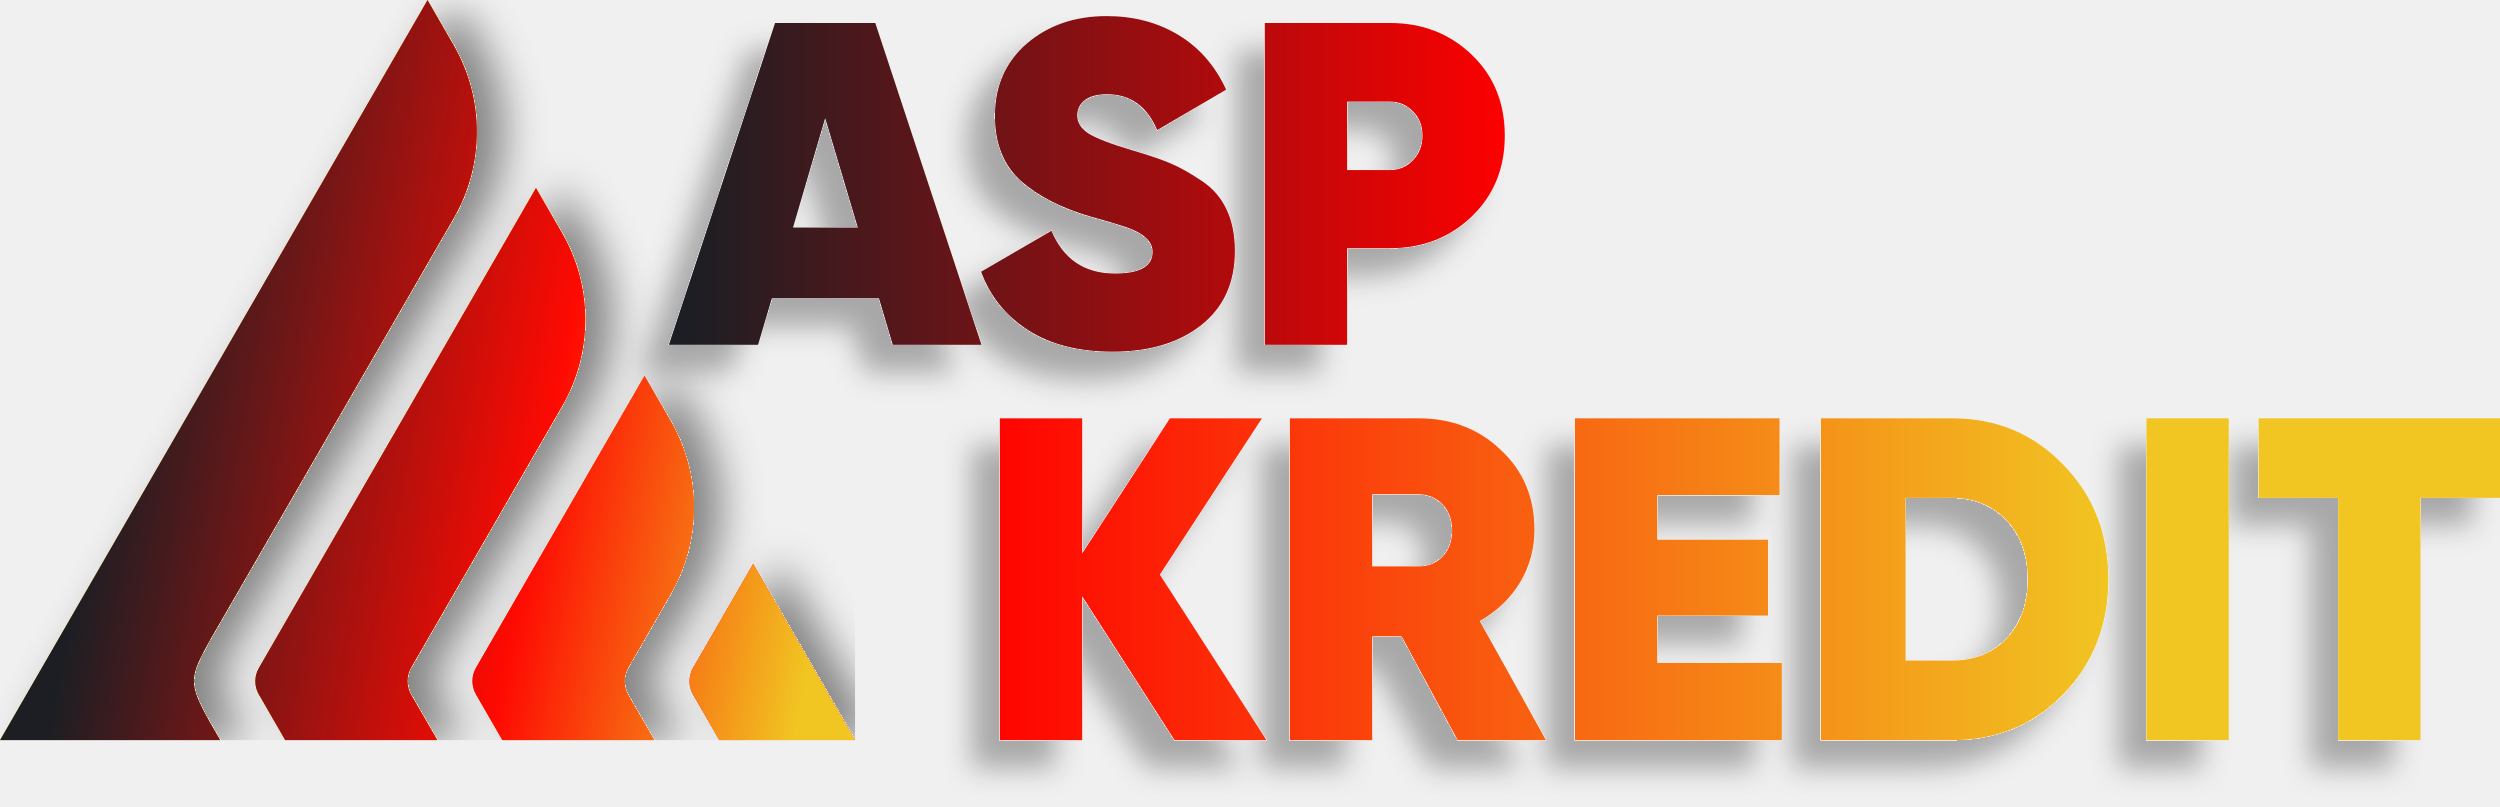
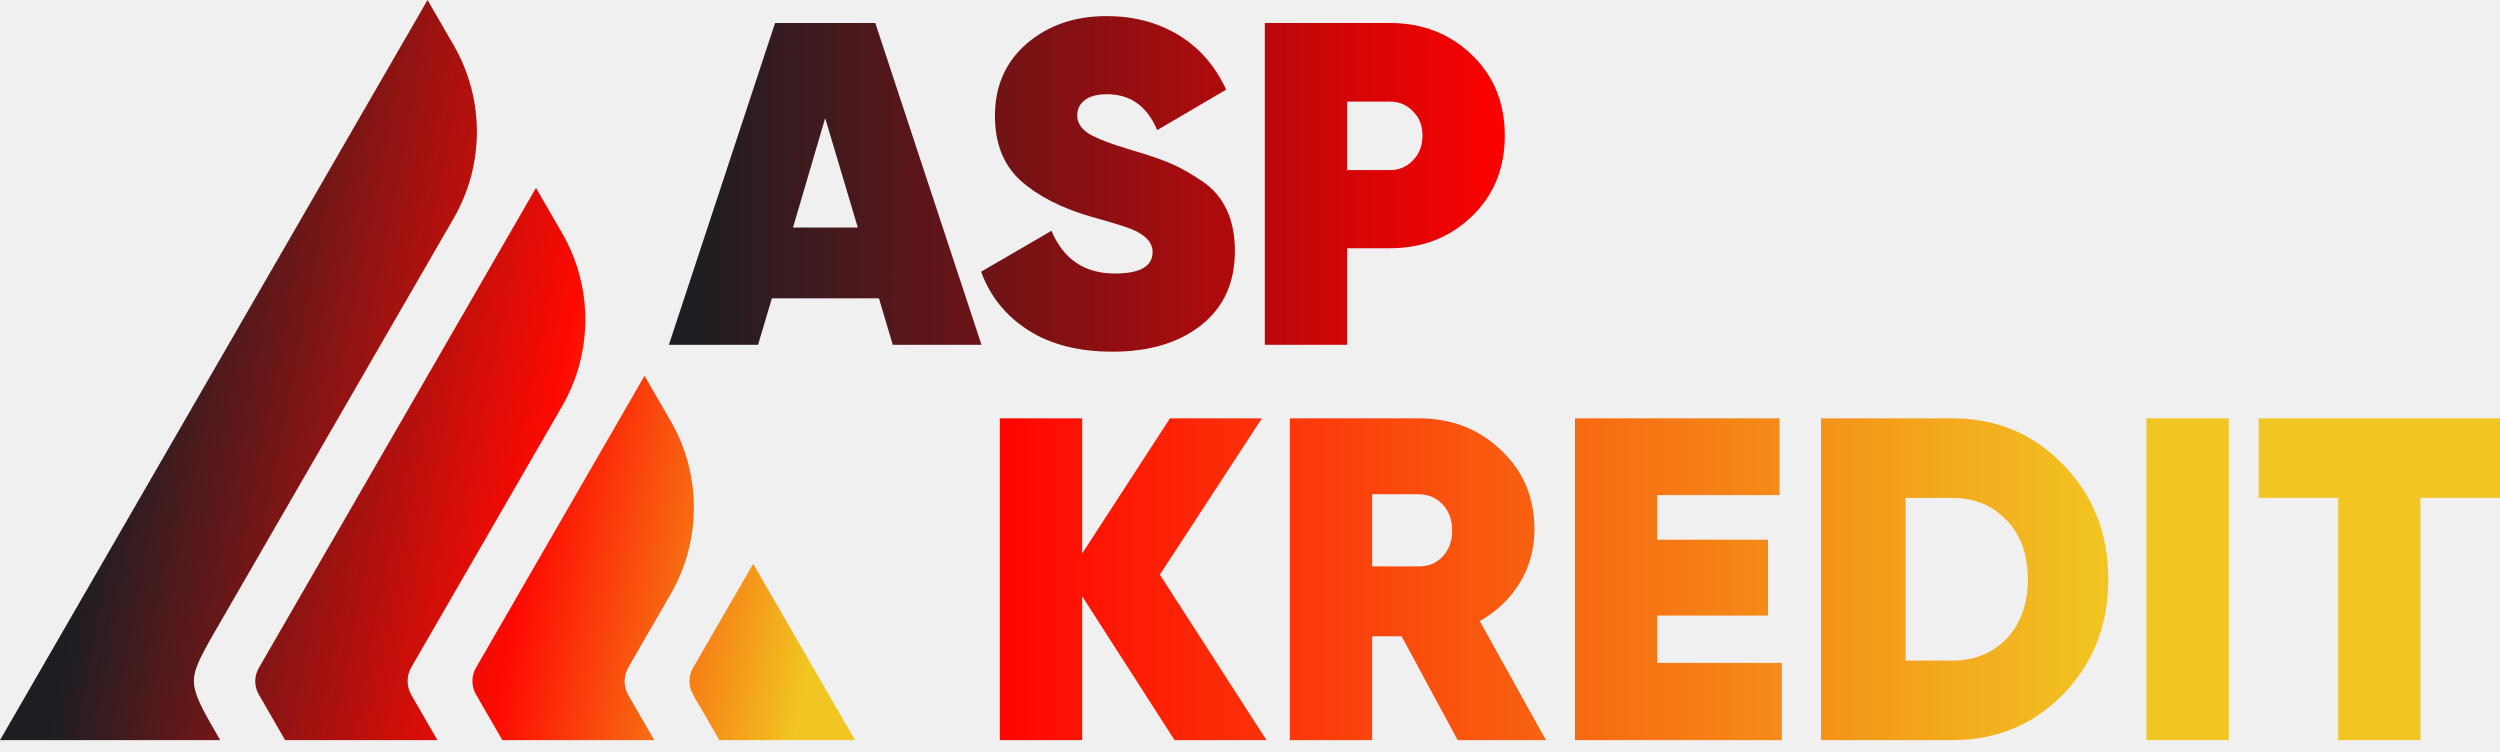
- <svg xmlns="http://www.w3.org/2000/svg" width="183" height="59" viewBox="0 0 183 59" fill="none">
-   <g filter="url(#filter0_d_119_38)">
-     <path d="M65.35 25.238L64.34 21.839H56.5L55.49 25.238H48.962L56.735 1.683H64.071L71.844 25.238H65.35ZM58.048 16.657H62.792L60.403 8.648L58.048 16.657Z" fill="url(#paint0_linear_119_38)" />
-     <path d="M81.443 25.743C78.953 25.743 76.889 25.216 75.252 24.161C73.614 23.107 72.47 21.682 71.819 19.888L76.968 16.893C77.843 18.979 79.391 20.022 81.612 20.022C83.451 20.022 84.371 19.495 84.371 18.441C84.371 17.745 83.844 17.184 82.789 16.758C82.341 16.579 81.354 16.276 79.828 15.85C77.674 15.221 75.969 14.346 74.713 13.225C73.457 12.081 72.829 10.499 72.829 8.48C72.829 6.304 73.603 4.543 75.151 3.197C76.721 1.851 78.673 1.178 81.006 1.178C82.98 1.178 84.73 1.638 86.255 2.557C87.781 3.477 88.948 4.812 89.755 6.562L84.707 9.523C83.967 7.773 82.745 6.898 81.04 6.898C80.322 6.898 79.772 7.044 79.391 7.336C79.032 7.627 78.852 7.998 78.852 8.446C78.852 8.962 79.121 9.4 79.66 9.759C80.221 10.118 81.298 10.533 82.89 11.004C84.034 11.34 84.954 11.654 85.65 11.946C86.345 12.238 87.108 12.664 87.938 13.225C88.768 13.763 89.385 14.47 89.789 15.345C90.193 16.197 90.394 17.207 90.394 18.373C90.394 20.684 89.576 22.49 87.938 23.791C86.3 25.092 84.135 25.743 81.443 25.743Z" fill="url(#paint1_linear_119_38)" />
-     <path d="M101.737 1.683C104.115 1.683 106.112 2.456 107.727 4.004C109.343 5.552 110.15 7.527 110.15 9.927C110.15 12.327 109.343 14.302 107.727 15.85C106.112 17.397 104.115 18.171 101.737 18.171H98.608V25.238H92.584V1.683H101.737ZM101.737 12.451C102.41 12.451 102.971 12.215 103.42 11.744C103.891 11.273 104.127 10.667 104.127 9.927C104.127 9.187 103.891 8.592 103.42 8.143C102.971 7.672 102.41 7.437 101.737 7.437H98.608V12.451H101.737Z" fill="url(#paint2_linear_119_38)" />
-   </g>
-   <g filter="url(#filter1_d_119_38)">
-     <path d="M92.708 54.178H85.978L79.214 43.645V54.178H73.19V30.622H79.214V40.516L85.641 30.622H92.371L84.901 42.064L92.708 54.178Z" fill="url(#paint3_linear_119_38)" />
-     <path d="M106.702 54.178L102.597 46.573H100.443V54.178H94.419V30.622H103.842C106.242 30.622 108.25 31.396 109.865 32.944C111.503 34.47 112.322 36.41 112.322 38.766C112.322 40.179 111.963 41.48 111.245 42.669C110.527 43.836 109.551 44.767 108.317 45.462L113.163 54.178H106.702ZM100.443 36.175V41.458H103.774C104.515 41.48 105.12 41.245 105.591 40.751C106.063 40.258 106.298 39.618 106.298 38.833C106.298 38.048 106.063 37.409 105.591 36.915C105.12 36.422 104.515 36.175 103.774 36.175H100.443Z" fill="url(#paint4_linear_119_38)" />
-     <path d="M121.31 48.525H130.43V54.178H115.287V30.622H130.261V36.242H121.31V39.506H129.42V45.059H121.31V48.525Z" fill="url(#paint5_linear_119_38)" />
-     <path d="M142.886 30.622C146.139 30.622 148.853 31.755 151.029 34.021C153.228 36.264 154.327 39.057 154.327 42.4C154.327 45.743 153.228 48.547 151.029 50.813C148.853 53.056 146.139 54.178 142.886 54.178H133.295V30.622H142.886ZM142.886 48.356C144.523 48.356 145.858 47.818 146.89 46.741C147.922 45.642 148.438 44.195 148.438 42.4C148.438 40.605 147.922 39.17 146.89 38.093C145.858 36.993 144.523 36.444 142.886 36.444H139.487V48.356H142.886Z" fill="url(#paint6_linear_119_38)" />
-     <path d="M157.12 30.622H163.144V54.178H157.12V30.622Z" fill="url(#paint7_linear_119_38)" />
-     <path d="M183 30.622V36.444H177.178V54.178H171.155V36.444H165.333V30.622H183Z" fill="url(#paint8_linear_119_38)" />
-   </g>
-   <g clip-path="url(#clip0_119_38)">
-     <g filter="url(#filter2_d_119_38)">
-       <path d="M50.731 50.848L52.655 54.178H62.591L55.132 41.27L50.724 48.895C50.385 49.5 50.385 50.244 50.731 50.848Z" fill="#FE0803" />
-       <path d="M34.84 50.833L36.772 54.178H47.894L45.992 50.885C45.631 50.258 45.631 49.485 45.992 48.859L49.095 43.481C51.358 39.561 51.358 34.743 49.095 30.824L47.179 27.509L34.84 48.881C34.494 49.485 34.494 50.229 34.84 50.833Z" fill="#F16522" />
-       <path d="M18.942 50.833L20.874 54.178H32.018L30.109 50.87C29.748 50.244 29.748 49.47 30.109 48.844L41.15 29.726C43.413 25.807 43.413 20.989 41.15 17.07L39.234 13.754L18.95 48.888C18.596 49.492 18.596 50.236 18.942 50.833Z" fill="#FFC700" />
-       <path d="M0 54.178H16.119L15.382 52.896C13.731 49.956 13.864 49.596 15.382 46.833L33.212 15.972C35.474 12.053 35.474 7.235 33.212 3.315L31.295 0L15.648 27.089L0 54.178Z" fill="#FFC700" />
-     </g>
-     <path d="M50.731 50.848L52.655 54.178H62.59L55.132 41.271L50.724 48.896C50.385 49.5 50.385 50.244 50.731 50.848Z" fill="url(#paint9_linear_119_38)" />
-     <path d="M34.84 50.833L36.772 54.178H47.894L45.992 50.885C45.631 50.258 45.631 49.485 45.992 48.859L49.095 43.481C51.358 39.561 51.358 34.743 49.095 30.824L47.179 27.509L34.84 48.881C34.494 49.485 34.494 50.229 34.84 50.833Z" fill="url(#paint10_linear_119_38)" />
-     <path d="M18.942 50.833L20.873 54.178H32.018L30.109 50.87C29.747 50.244 29.747 49.47 30.109 48.844L41.15 29.726C43.412 25.807 43.412 20.989 41.15 17.07L39.233 13.754L18.95 48.888C18.596 49.492 18.596 50.236 18.942 50.833Z" fill="url(#paint11_linear_119_38)" />
-     <path d="M0 54.178H16.119L15.382 52.896C13.731 49.956 13.864 49.596 15.382 46.833L33.212 15.972C35.474 12.053 35.474 7.235 33.212 3.315L31.295 0L0 54.178Z" fill="url(#paint12_linear_119_38)" />
+ <svg xmlns="http://www.w3.org/2000/svg" width="183" height="55" viewBox="0 0 183 55" fill="none">
+   <path d="M65.35 25.238L64.34 21.839H56.5L55.49 25.238H48.962L56.735 1.683H64.071L71.844 25.238H65.35ZM58.048 16.657H62.792L60.403 8.648L58.048 16.657Z" fill="url(#paint0_linear_67_2)" />
+   <path d="M81.443 25.743C78.953 25.743 76.889 25.216 75.252 24.161C73.614 23.107 72.47 21.682 71.819 19.888L76.968 16.893C77.843 18.979 79.391 20.022 81.612 20.022C83.451 20.022 84.371 19.495 84.371 18.441C84.371 17.745 83.844 17.184 82.789 16.758C82.341 16.579 81.354 16.276 79.828 15.85C77.674 15.221 75.969 14.346 74.713 13.225C73.457 12.081 72.829 10.499 72.829 8.48C72.829 6.304 73.603 4.543 75.151 3.197C76.721 1.851 78.673 1.178 81.006 1.178C82.98 1.178 84.73 1.638 86.255 2.557C87.781 3.477 88.948 4.812 89.755 6.562L84.707 9.523C83.967 7.773 82.745 6.898 81.04 6.898C80.322 6.898 79.772 7.044 79.391 7.336C79.032 7.627 78.852 7.998 78.852 8.446C78.852 8.962 79.121 9.4 79.66 9.759C80.221 10.118 81.298 10.533 82.89 11.004C84.034 11.34 84.954 11.654 85.65 11.946C86.345 12.238 87.108 12.664 87.938 13.225C88.768 13.763 89.385 14.47 89.789 15.345C90.193 16.197 90.394 17.207 90.394 18.373C90.394 20.684 89.576 22.49 87.938 23.791C86.3 25.092 84.135 25.743 81.443 25.743Z" fill="url(#paint1_linear_67_2)" />
+   <path d="M101.737 1.683C104.115 1.683 106.112 2.456 107.727 4.004C109.343 5.552 110.15 7.527 110.15 9.927C110.15 12.327 109.343 14.302 107.727 15.85C106.112 17.397 104.115 18.171 101.737 18.171H98.608V25.238H92.584V1.683H101.737ZM101.737 12.451C102.41 12.451 102.971 12.215 103.42 11.744C103.891 11.273 104.127 10.667 104.127 9.927C104.127 9.187 103.891 8.592 103.42 8.143C102.971 7.672 102.41 7.437 101.737 7.437H98.608V12.451H101.737Z" fill="url(#paint2_linear_67_2)" />
+   <path d="M92.708 54.178H85.978L79.214 43.645V54.178H73.19V30.622H79.214V40.515L85.641 30.622H92.371L84.901 42.063L92.708 54.178Z" fill="url(#paint3_linear_67_2)" />
+   <path d="M106.702 54.178L102.597 46.573H100.443V54.178H94.419V30.622H103.842C106.242 30.622 108.25 31.396 109.865 32.944C111.503 34.469 112.322 36.41 112.322 38.766C112.322 40.179 111.963 41.48 111.245 42.669C110.527 43.836 109.551 44.767 108.317 45.462L113.163 54.178H106.702ZM100.443 36.175V41.458H103.774C104.515 41.48 105.12 41.245 105.591 40.751C106.063 40.257 106.298 39.618 106.298 38.833C106.298 38.048 106.063 37.408 105.591 36.915C105.12 36.421 104.515 36.175 103.774 36.175H100.443Z" fill="url(#paint4_linear_67_2)" />
+   <path d="M121.31 48.524H130.43V54.178H115.287V30.622H130.261V36.242H121.31V39.506H129.42V45.058H121.31V48.524Z" fill="url(#paint5_linear_67_2)" />
+   <path d="M142.886 30.622C146.139 30.622 148.853 31.755 151.029 34.021C153.228 36.264 154.327 39.057 154.327 42.4C154.327 45.742 153.228 48.547 151.029 50.813C148.853 53.056 146.139 54.178 142.886 54.178H133.295V30.622H142.886ZM142.886 48.356C144.523 48.356 145.858 47.818 146.89 46.741C147.922 45.642 148.438 44.195 148.438 42.4C148.438 40.605 147.922 39.169 146.89 38.093C145.858 36.993 144.523 36.444 142.886 36.444H139.487V48.356H142.886Z" fill="url(#paint6_linear_67_2)" />
+   <path d="M157.12 30.622H163.144V54.178H157.12V30.622Z" fill="url(#paint7_linear_67_2)" />
+   <path d="M183 30.622V36.444H177.178V54.178H171.155V36.444H165.333V30.622H183Z" fill="url(#paint8_linear_67_2)" />
+   <g clip-path="url(#clip0_67_2)">
+     <path d="M50.731 50.848L52.655 54.178H62.59L55.132 41.271L50.724 48.896C50.385 49.5 50.385 50.244 50.731 50.848Z" fill="url(#paint9_linear_67_2)" />
+     <path d="M34.84 50.833L36.772 54.178H47.894L45.992 50.885C45.631 50.258 45.631 49.485 45.992 48.859L49.095 43.481C51.358 39.561 51.358 34.743 49.095 30.824L47.179 27.509L34.84 48.881C34.494 49.485 34.494 50.229 34.84 50.833Z" fill="url(#paint10_linear_67_2)" />
+     <path d="M18.942 50.833L20.873 54.178H32.018L30.109 50.87C29.747 50.244 29.747 49.47 30.109 48.844L41.15 29.726C43.412 25.807 43.412 20.989 41.15 17.07L39.233 13.754L18.95 48.888C18.596 49.492 18.596 50.236 18.942 50.833Z" fill="url(#paint11_linear_67_2)" />
+     <path d="M0 54.178H16.119L15.382 52.896C13.731 49.956 13.864 49.596 15.382 46.833L33.212 15.972C35.474 12.053 35.474 7.235 33.212 3.315L31.295 0L0 54.178Z" fill="url(#paint12_linear_67_2)" />
  </g>
  <defs>
-     <filter id="filter0_d_119_38" x="44.962" y="1.178" width="65.189" height="28.565" filterUnits="userSpaceOnUse" color-interpolation-filters="sRGB">
-       <feFlood flood-opacity="0" result="BackgroundImageFix" />
-       <feColorMatrix in="SourceAlpha" type="matrix" values="0 0 0 0 0 0 0 0 0 0 0 0 0 0 0 0 0 0 127 0" result="hardAlpha" />
-       <feOffset dx="-2" dy="2" />
-       <feGaussianBlur stdDeviation="1" />
-       <feComposite in2="hardAlpha" operator="out" />
-       <feColorMatrix type="matrix" values="0 0 0 0 0 0 0 0 0 0 0 0 0 0 0 0 0 0 0.3 0" />
-       <feBlend mode="normal" in2="BackgroundImageFix" result="effect1_dropShadow_119_38" />
-       <feBlend mode="normal" in="SourceGraphic" in2="effect1_dropShadow_119_38" result="shape" />
-     </filter>
-     <filter id="filter1_d_119_38" x="69.19" y="30.622" width="113.81" height="27.556" filterUnits="userSpaceOnUse" color-interpolation-filters="sRGB">
-       <feFlood flood-opacity="0" result="BackgroundImageFix" />
-       <feColorMatrix in="SourceAlpha" type="matrix" values="0 0 0 0 0 0 0 0 0 0 0 0 0 0 0 0 0 0 127 0" result="hardAlpha" />
-       <feOffset dx="-2" dy="2" />
-       <feGaussianBlur stdDeviation="1" />
-       <feComposite in2="hardAlpha" operator="out" />
-       <feColorMatrix type="matrix" values="0 0 0 0 0 0 0 0 0 0 0 0 0 0 0 0 0 0 0.3 0" />
-       <feBlend mode="normal" in2="BackgroundImageFix" result="effect1_dropShadow_119_38" />
-       <feBlend mode="normal" in="SourceGraphic" in2="effect1_dropShadow_119_38" result="shape" />
-     </filter>
-     <filter id="filter2_d_119_38" x="-1" y="-3" width="68.591" height="60.178" filterUnits="userSpaceOnUse" color-interpolation-filters="sRGB">
-       <feFlood flood-opacity="0" result="BackgroundImageFix" />
-       <feColorMatrix in="SourceAlpha" type="matrix" values="0 0 0 0 0 0 0 0 0 0 0 0 0 0 0 0 0 0 127 0" result="hardAlpha" />
-       <feOffset dx="2" />
-       <feGaussianBlur stdDeviation="1.5" />
-       <feComposite in2="hardAlpha" operator="out" />
-       <feColorMatrix type="matrix" values="0 0 0 0 0 0 0 0 0 0 0 0 0 0 0 0 0 0 0.45 0" />
-       <feBlend mode="normal" in2="BackgroundImageFix" result="effect1_dropShadow_119_38" />
-       <feBlend mode="normal" in="SourceGraphic" in2="effect1_dropShadow_119_38" result="shape" />
-     </filter>
-     <linearGradient id="paint0_linear_119_38" x1="50.813" y1="13.46" x2="110.711" y2="13.46" gradientUnits="userSpaceOnUse">
+     <linearGradient id="paint0_linear_67_2" x1="50.813" y1="13.46" x2="110.711" y2="13.46" gradientUnits="userSpaceOnUse">
      <stop stop-color="#1D1E23" />
      <stop offset="1" stop-color="#FF0000" />
    </linearGradient>
-     <linearGradient id="paint1_linear_119_38" x1="50.813" y1="13.46" x2="110.711" y2="13.46" gradientUnits="userSpaceOnUse">
+     <linearGradient id="paint1_linear_67_2" x1="50.813" y1="13.46" x2="110.711" y2="13.46" gradientUnits="userSpaceOnUse">
      <stop stop-color="#1D1E23" />
      <stop offset="1" stop-color="#FF0000" />
    </linearGradient>
-     <linearGradient id="paint2_linear_119_38" x1="50.813" y1="13.46" x2="110.711" y2="13.46" gradientUnits="userSpaceOnUse">
+     <linearGradient id="paint2_linear_67_2" x1="50.813" y1="13.46" x2="110.711" y2="13.46" gradientUnits="userSpaceOnUse">
      <stop stop-color="#1D1E23" />
      <stop offset="1" stop-color="#FF0000" />
    </linearGradient>
-     <linearGradient id="paint3_linear_119_38" x1="71.34" y1="42.4" x2="154.794" y2="42.4" gradientUnits="userSpaceOnUse">
+     <linearGradient id="paint3_linear_67_2" x1="71.34" y1="42.4" x2="154.794" y2="42.4" gradientUnits="userSpaceOnUse">
      <stop stop-color="#FF0000" />
      <stop offset="1" stop-color="#F1C622" />
    </linearGradient>
-     <linearGradient id="paint4_linear_119_38" x1="71.34" y1="42.4" x2="154.794" y2="42.4" gradientUnits="userSpaceOnUse">
+     <linearGradient id="paint4_linear_67_2" x1="71.34" y1="42.4" x2="154.794" y2="42.4" gradientUnits="userSpaceOnUse">
      <stop stop-color="#FF0000" />
      <stop offset="1" stop-color="#F1C622" />
    </linearGradient>
-     <linearGradient id="paint5_linear_119_38" x1="71.34" y1="42.4" x2="154.794" y2="42.4" gradientUnits="userSpaceOnUse">
+     <linearGradient id="paint5_linear_67_2" x1="71.34" y1="42.4" x2="154.794" y2="42.4" gradientUnits="userSpaceOnUse">
      <stop stop-color="#FF0000" />
      <stop offset="1" stop-color="#F1C622" />
    </linearGradient>
-     <linearGradient id="paint6_linear_119_38" x1="71.34" y1="42.4" x2="154.794" y2="42.4" gradientUnits="userSpaceOnUse">
+     <linearGradient id="paint6_linear_67_2" x1="71.34" y1="42.4" x2="154.794" y2="42.4" gradientUnits="userSpaceOnUse">
      <stop stop-color="#FF0000" />
      <stop offset="1" stop-color="#F1C622" />
    </linearGradient>
-     <linearGradient id="paint7_linear_119_38" x1="71.34" y1="42.4" x2="154.794" y2="42.4" gradientUnits="userSpaceOnUse">
+     <linearGradient id="paint7_linear_67_2" x1="71.34" y1="42.4" x2="154.794" y2="42.4" gradientUnits="userSpaceOnUse">
      <stop stop-color="#FF0000" />
      <stop offset="1" stop-color="#F1C622" />
    </linearGradient>
-     <linearGradient id="paint8_linear_119_38" x1="71.34" y1="42.4" x2="154.794" y2="42.4" gradientUnits="userSpaceOnUse">
+     <linearGradient id="paint8_linear_67_2" x1="71.34" y1="42.4" x2="154.794" y2="42.4" gradientUnits="userSpaceOnUse">
      <stop stop-color="#FF0000" />
      <stop offset="1" stop-color="#F1C622" />
    </linearGradient>
-     <linearGradient id="paint9_linear_119_38" x1="5.63" y1="5.721" x2="65.362" y2="17.292" gradientUnits="userSpaceOnUse">
+     <linearGradient id="paint9_linear_67_2" x1="5.63" y1="5.721" x2="65.362" y2="17.292" gradientUnits="userSpaceOnUse">
      <stop offset="0.118" stop-color="#1D1E23" />
      <stop offset="0.641" stop-color="#FE0A02" />
      <stop offset="1" stop-color="#F1C622" />
    </linearGradient>
-     <linearGradient id="paint10_linear_119_38" x1="5.63" y1="5.721" x2="65.362" y2="17.292" gradientUnits="userSpaceOnUse">
+     <linearGradient id="paint10_linear_67_2" x1="5.63" y1="5.721" x2="65.362" y2="17.292" gradientUnits="userSpaceOnUse">
      <stop offset="0.118" stop-color="#1D1E23" />
      <stop offset="0.641" stop-color="#FE0A02" />
      <stop offset="1" stop-color="#F1C622" />
    </linearGradient>
-     <linearGradient id="paint11_linear_119_38" x1="5.63" y1="5.721" x2="65.362" y2="17.292" gradientUnits="userSpaceOnUse">
+     <linearGradient id="paint11_linear_67_2" x1="5.63" y1="5.721" x2="65.362" y2="17.292" gradientUnits="userSpaceOnUse">
      <stop offset="0.118" stop-color="#1D1E23" />
      <stop offset="0.641" stop-color="#FE0A02" />
      <stop offset="1" stop-color="#F1C622" />
    </linearGradient>
-     <linearGradient id="paint12_linear_119_38" x1="5.63" y1="5.721" x2="65.362" y2="17.292" gradientUnits="userSpaceOnUse">
+     <linearGradient id="paint12_linear_67_2" x1="5.63" y1="5.721" x2="65.362" y2="17.292" gradientUnits="userSpaceOnUse">
      <stop offset="0.118" stop-color="#1D1E23" />
      <stop offset="0.641" stop-color="#FE0A02" />
      <stop offset="1" stop-color="#F1C622" />
    </linearGradient>
-     <clipPath id="clip0_119_38">
+     <clipPath id="clip0_67_2">
      <rect width="62.59" height="54.178" fill="white" />
    </clipPath>
  </defs>
</svg>
